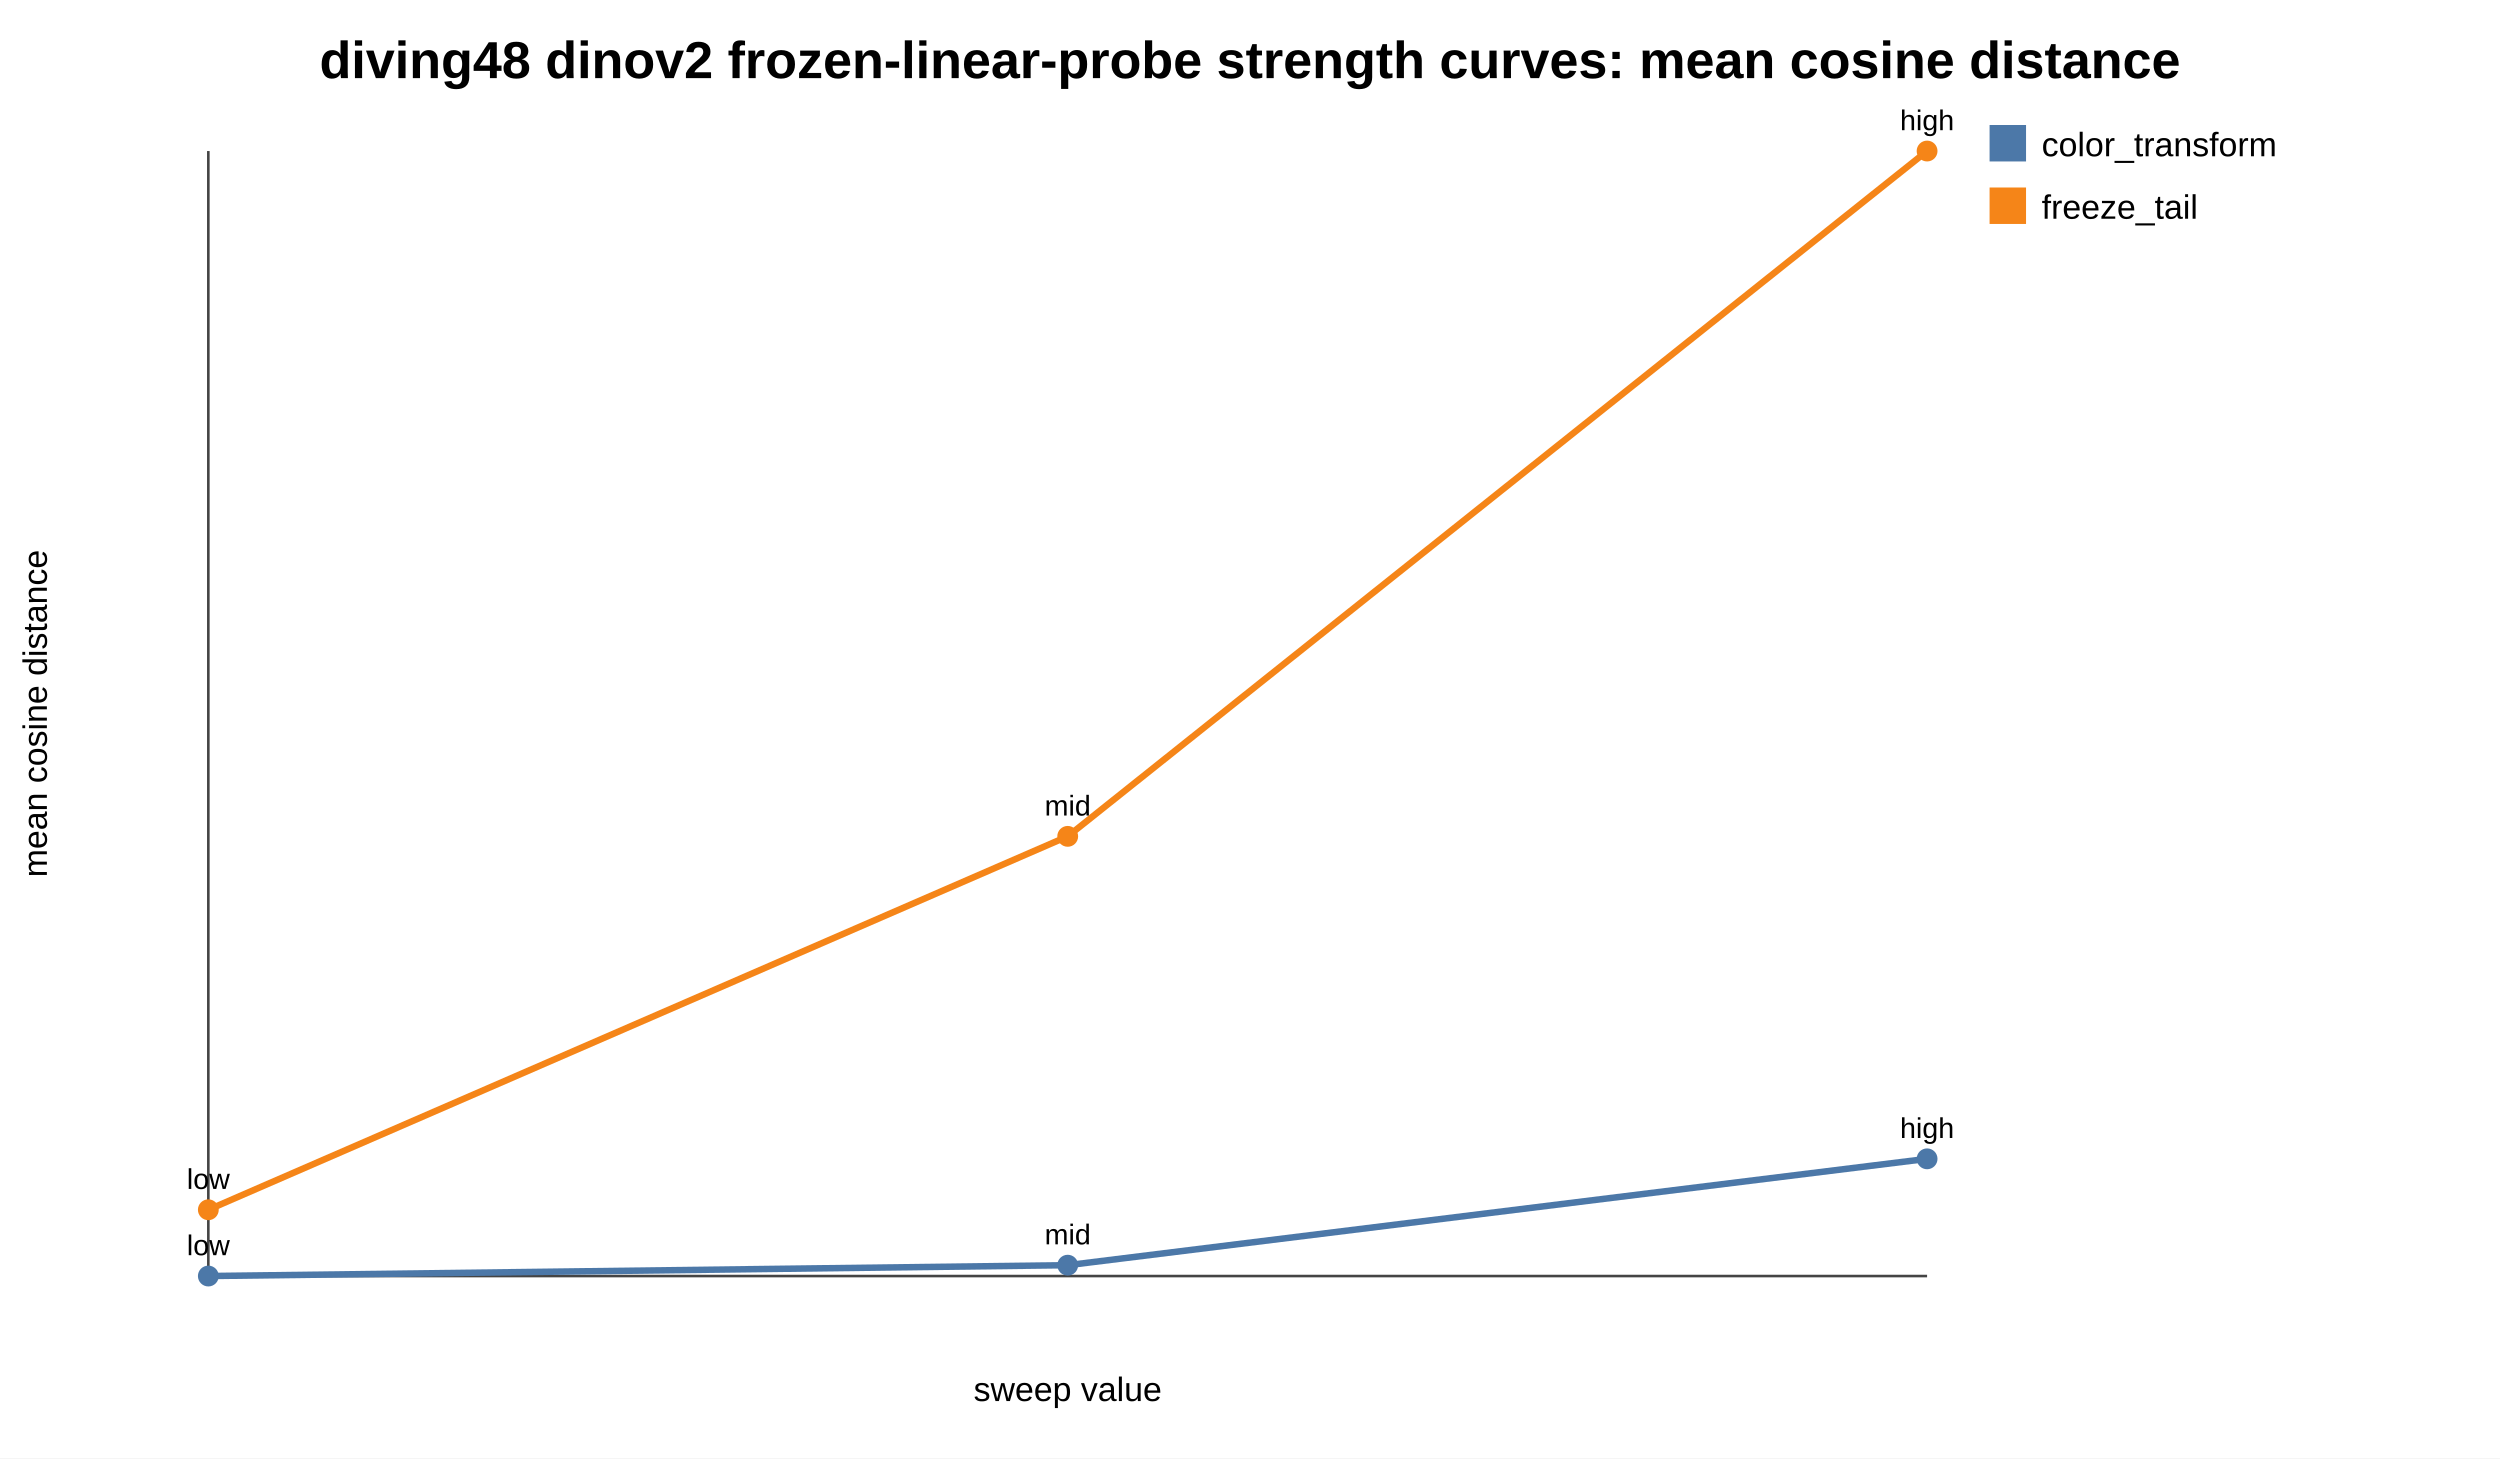
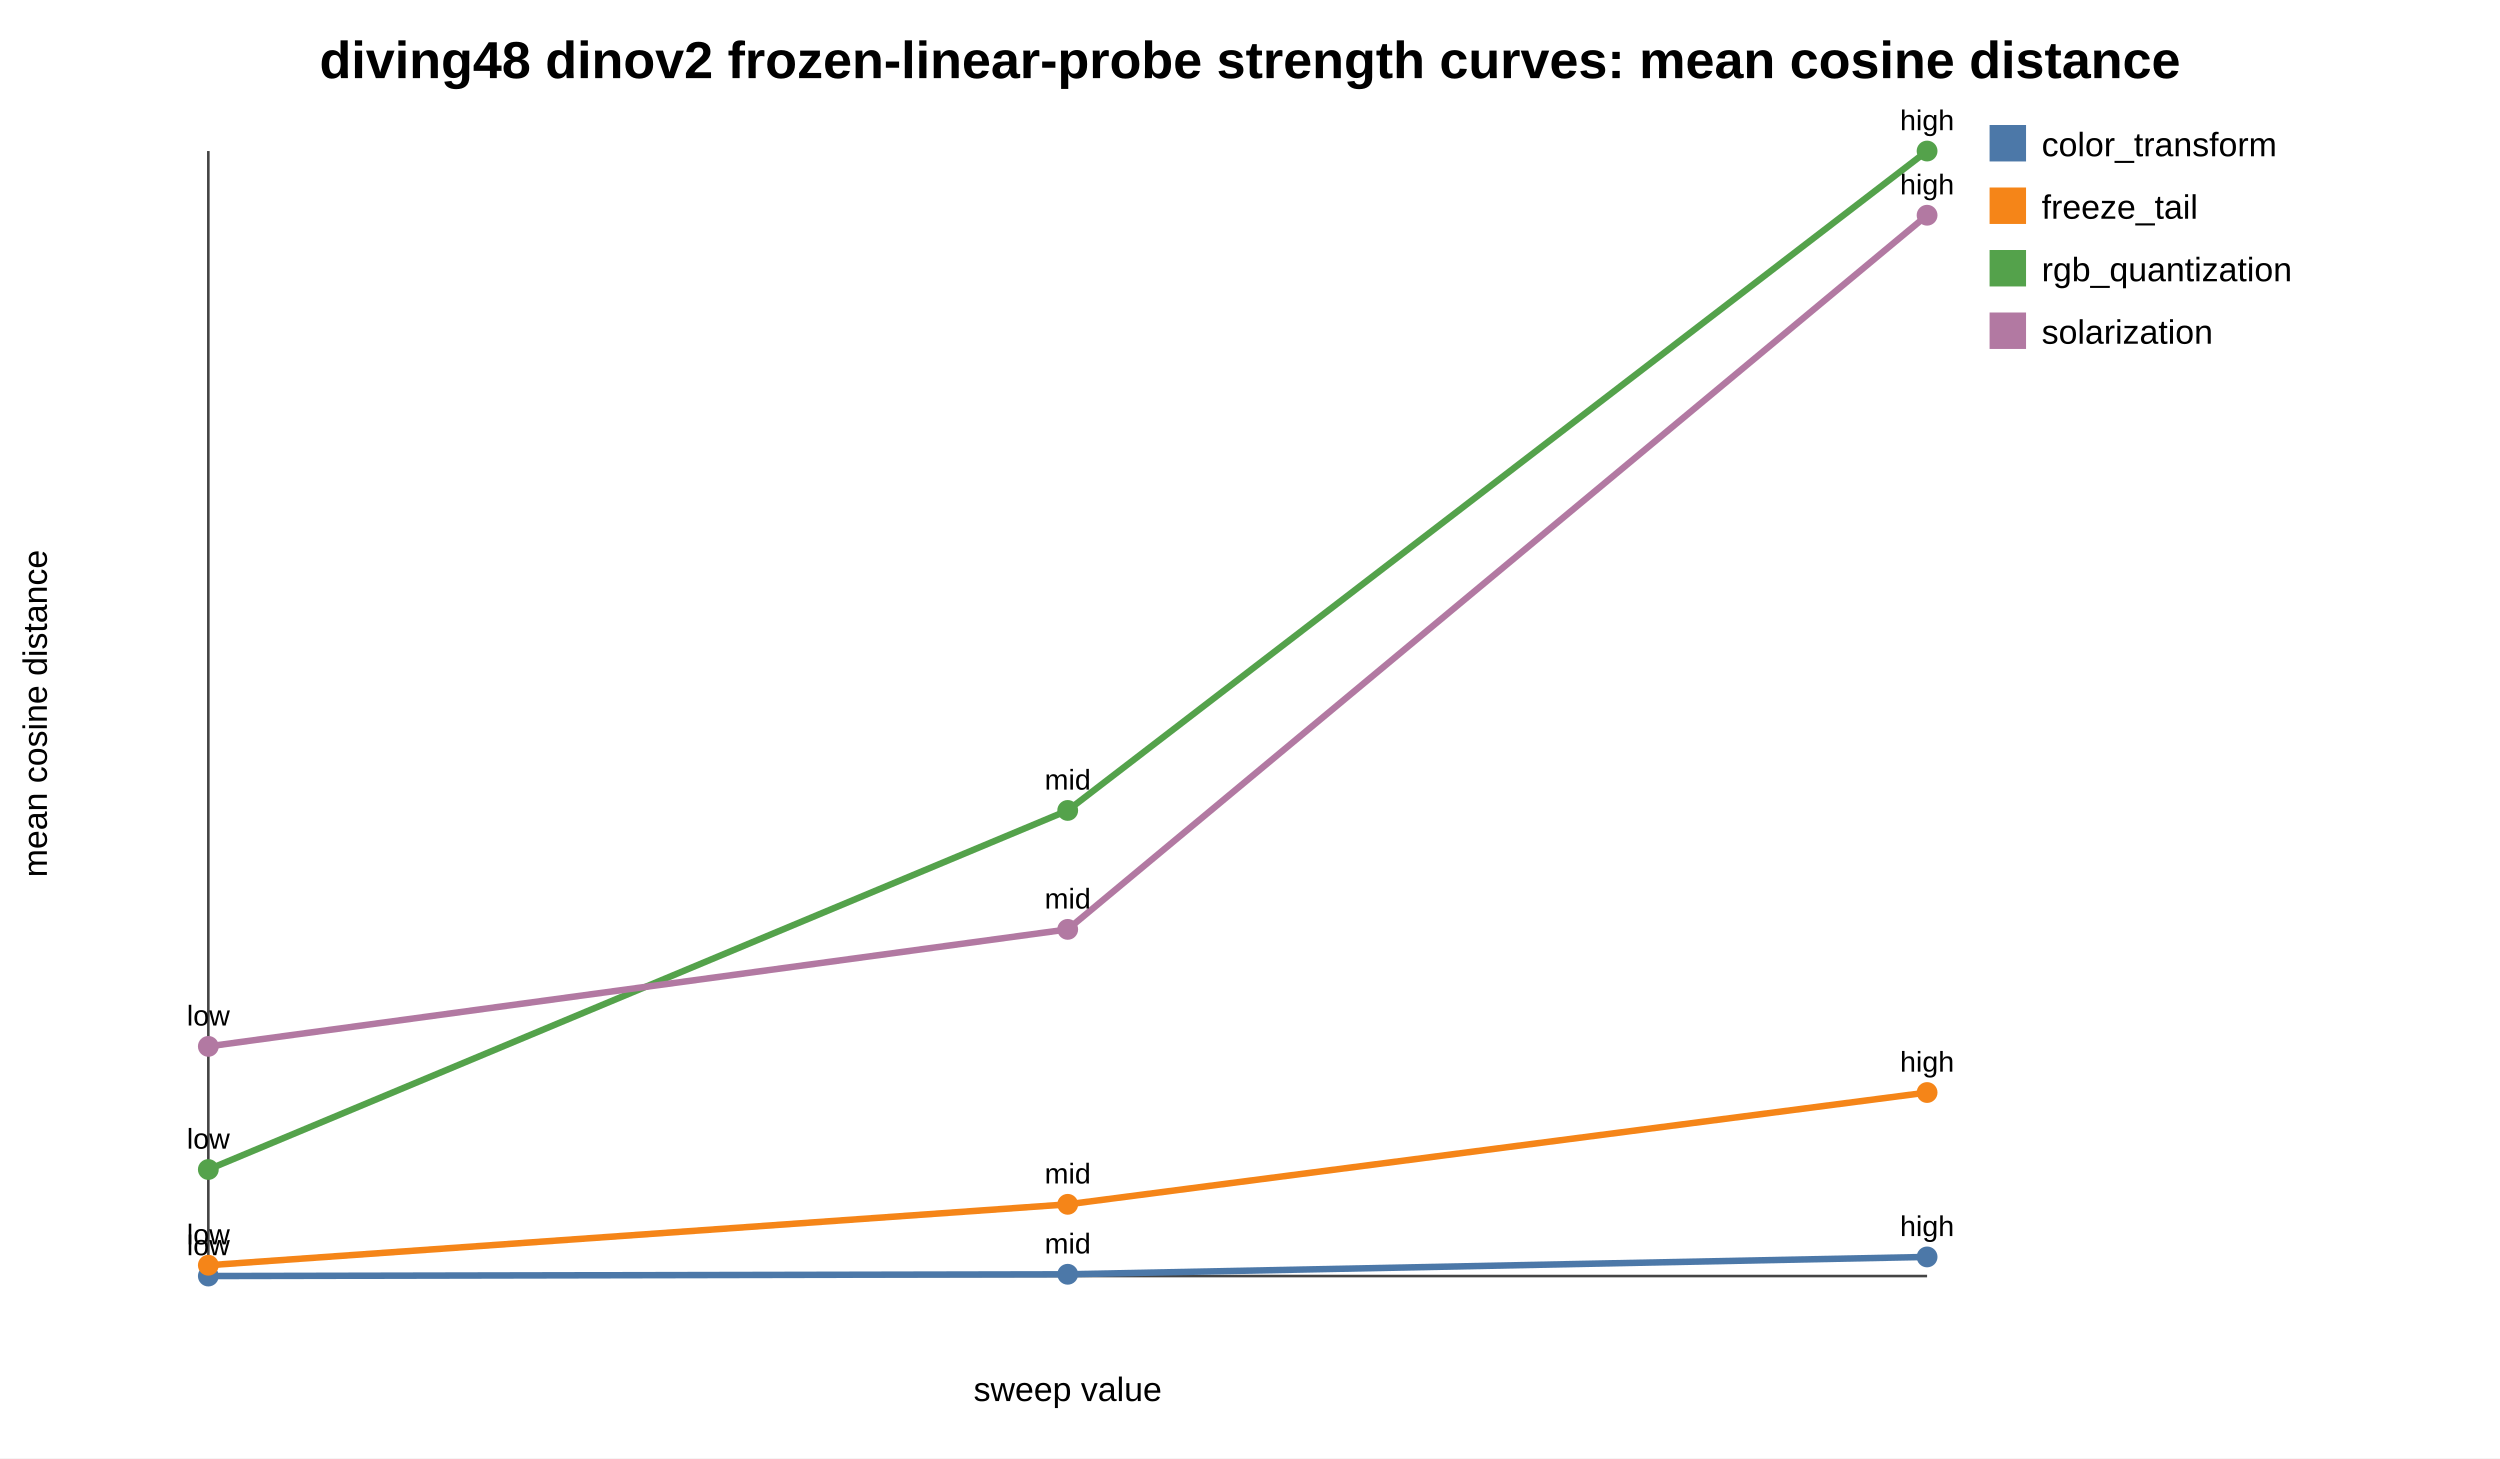
<svg xmlns="http://www.w3.org/2000/svg" width="960" height="560" viewBox="0 0 960 560">
  <rect width="100%" height="100%" fill="white" />
  <text x="480.00" y="30.00" text-anchor="middle" font-family="Arial, sans-serif" font-size="20" font-weight="700">diving48 dinov2 frozen-linear-probe strength curves: mean cosine distance</text>
  <line x1="80" y1="490" x2="740" y2="490" stroke="#444" stroke-width="1" />
  <line x1="80" y1="58" x2="80" y2="490" stroke="#444" stroke-width="1" />
-   <polyline points="80.00,490.00 410.00,485.83 740.00,444.99" fill="none" stroke="#4c78a8" stroke-width="2.5" />
+   <polyline points="80.00,490.00 410.00,489.32 740.00,482.66" fill="none" stroke="#4c78a8" stroke-width="2.5" />
  <circle cx="80.00" cy="490.00" r="4" fill="#4c78a8" />
  <text x="80.00" y="482.00" text-anchor="middle" font-family="Arial, sans-serif" font-size="11" font-weight="400">low</text>
-   <circle cx="410.00" cy="485.83" r="4" fill="#4c78a8" />
-   <text x="410.00" y="477.83" text-anchor="middle" font-family="Arial, sans-serif" font-size="11" font-weight="400">mid</text>
-   <circle cx="740.00" cy="444.99" r="4" fill="#4c78a8" />
-   <text x="740.00" y="436.99" text-anchor="middle" font-family="Arial, sans-serif" font-size="11" font-weight="400">high</text>
+   <circle cx="410.00" cy="489.32" r="4" fill="#4c78a8" />
+   <text x="410.00" y="481.32" text-anchor="middle" font-family="Arial, sans-serif" font-size="11" font-weight="400">mid</text>
+   <circle cx="740.00" cy="482.66" r="4" fill="#4c78a8" />
+   <text x="740.00" y="474.66" text-anchor="middle" font-family="Arial, sans-serif" font-size="11" font-weight="400">high</text>
  <rect x="764" y="48" width="14" height="14" fill="#4c78a8" />
  <text x="784.00" y="60.00" text-anchor="start" font-family="Arial, sans-serif" font-size="13" font-weight="400">color_transform</text>
-   <polyline points="80.00,464.55 410.00,321.16 740.00,58.00" fill="none" stroke="#f58518" stroke-width="2.5" />
-   <circle cx="80.00" cy="464.55" r="4" fill="#f58518" />
-   <text x="80.00" y="456.55" text-anchor="middle" font-family="Arial, sans-serif" font-size="11" font-weight="400">low</text>
-   <circle cx="410.00" cy="321.16" r="4" fill="#f58518" />
-   <text x="410.00" y="313.16" text-anchor="middle" font-family="Arial, sans-serif" font-size="11" font-weight="400">mid</text>
-   <circle cx="740.00" cy="58.00" r="4" fill="#f58518" />
-   <text x="740.00" y="50.00" text-anchor="middle" font-family="Arial, sans-serif" font-size="11" font-weight="400">high</text>
+   <polyline points="80.00,485.85 410.00,462.46 740.00,419.53" fill="none" stroke="#f58518" stroke-width="2.5" />
+   <circle cx="80.00" cy="485.85" r="4" fill="#f58518" />
+   <text x="80.00" y="477.85" text-anchor="middle" font-family="Arial, sans-serif" font-size="11" font-weight="400">low</text>
+   <circle cx="410.00" cy="462.46" r="4" fill="#f58518" />
+   <text x="410.00" y="454.46" text-anchor="middle" font-family="Arial, sans-serif" font-size="11" font-weight="400">mid</text>
+   <circle cx="740.00" cy="419.53" r="4" fill="#f58518" />
+   <text x="740.00" y="411.53" text-anchor="middle" font-family="Arial, sans-serif" font-size="11" font-weight="400">high</text>
  <rect x="764" y="72" width="14" height="14" fill="#f58518" />
  <text x="784.00" y="84.00" text-anchor="start" font-family="Arial, sans-serif" font-size="13" font-weight="400">freeze_tail</text>
+   <polyline points="80.00,449.09 410.00,311.21 740.00,58.00" fill="none" stroke="#54a24b" stroke-width="2.5" />
+   <circle cx="80.00" cy="449.09" r="4" fill="#54a24b" />
+   <text x="80.00" y="441.09" text-anchor="middle" font-family="Arial, sans-serif" font-size="11" font-weight="400">low</text>
+   <circle cx="410.00" cy="311.21" r="4" fill="#54a24b" />
+   <text x="410.00" y="303.21" text-anchor="middle" font-family="Arial, sans-serif" font-size="11" font-weight="400">mid</text>
+   <circle cx="740.00" cy="58.00" r="4" fill="#54a24b" />
+   <text x="740.00" y="50.00" text-anchor="middle" font-family="Arial, sans-serif" font-size="11" font-weight="400">high</text>
+   <rect x="764" y="96" width="14" height="14" fill="#54a24b" />
+   <text x="784.00" y="108.00" text-anchor="start" font-family="Arial, sans-serif" font-size="13" font-weight="400">rgb_quantization</text>
+   <polyline points="80.00,401.81 410.00,356.88 740.00,82.65" fill="none" stroke="#b279a2" stroke-width="2.5" />
+   <circle cx="80.00" cy="401.81" r="4" fill="#b279a2" />
+   <text x="80.00" y="393.81" text-anchor="middle" font-family="Arial, sans-serif" font-size="11" font-weight="400">low</text>
+   <circle cx="410.00" cy="356.88" r="4" fill="#b279a2" />
+   <text x="410.00" y="348.88" text-anchor="middle" font-family="Arial, sans-serif" font-size="11" font-weight="400">mid</text>
+   <circle cx="740.00" cy="82.65" r="4" fill="#b279a2" />
+   <text x="740.00" y="74.65" text-anchor="middle" font-family="Arial, sans-serif" font-size="11" font-weight="400">high</text>
+   <rect x="764" y="120" width="14" height="14" fill="#b279a2" />
+   <text x="784.00" y="132.00" text-anchor="start" font-family="Arial, sans-serif" font-size="13" font-weight="400">solarization</text>
  <text x="410.00" y="538.00" text-anchor="middle" font-family="Arial, sans-serif" font-size="13" font-weight="400">sweep value</text>
  <text x="18.00" y="274.00" text-anchor="middle" font-family="Arial, sans-serif" font-size="13" font-weight="400" transform="rotate(-90 18.00 274.00)">mean cosine distance</text>
</svg>
